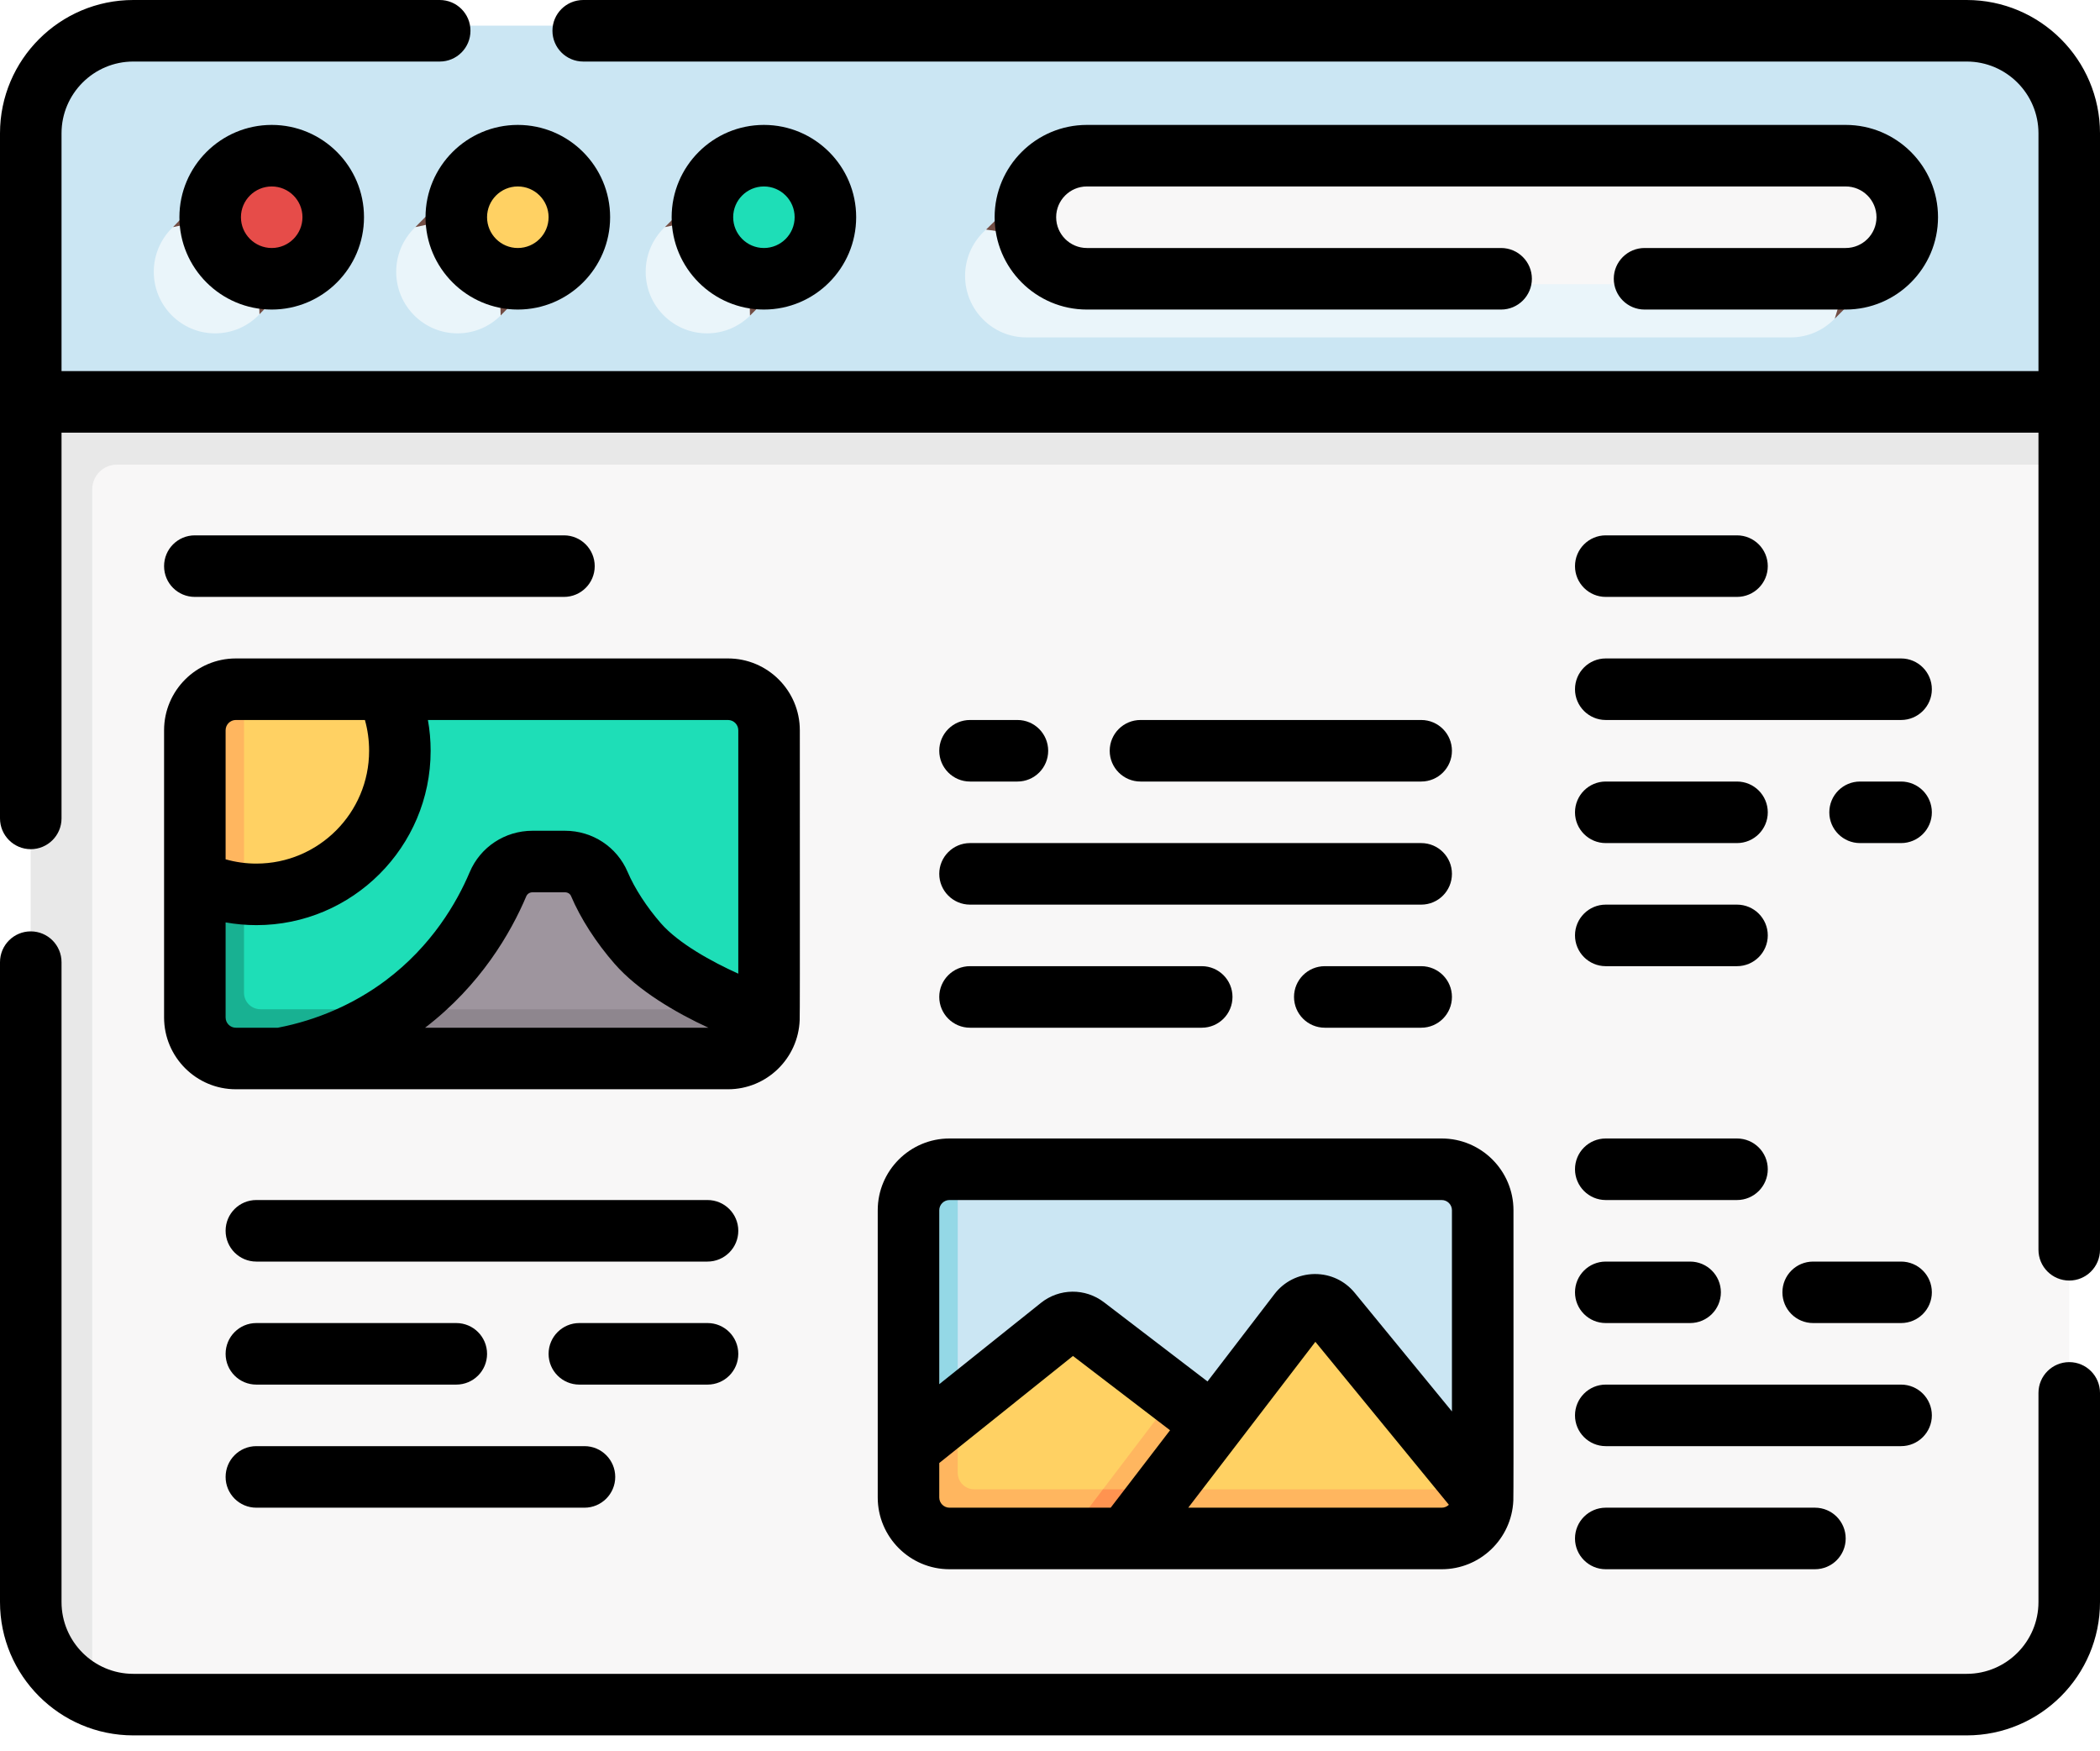
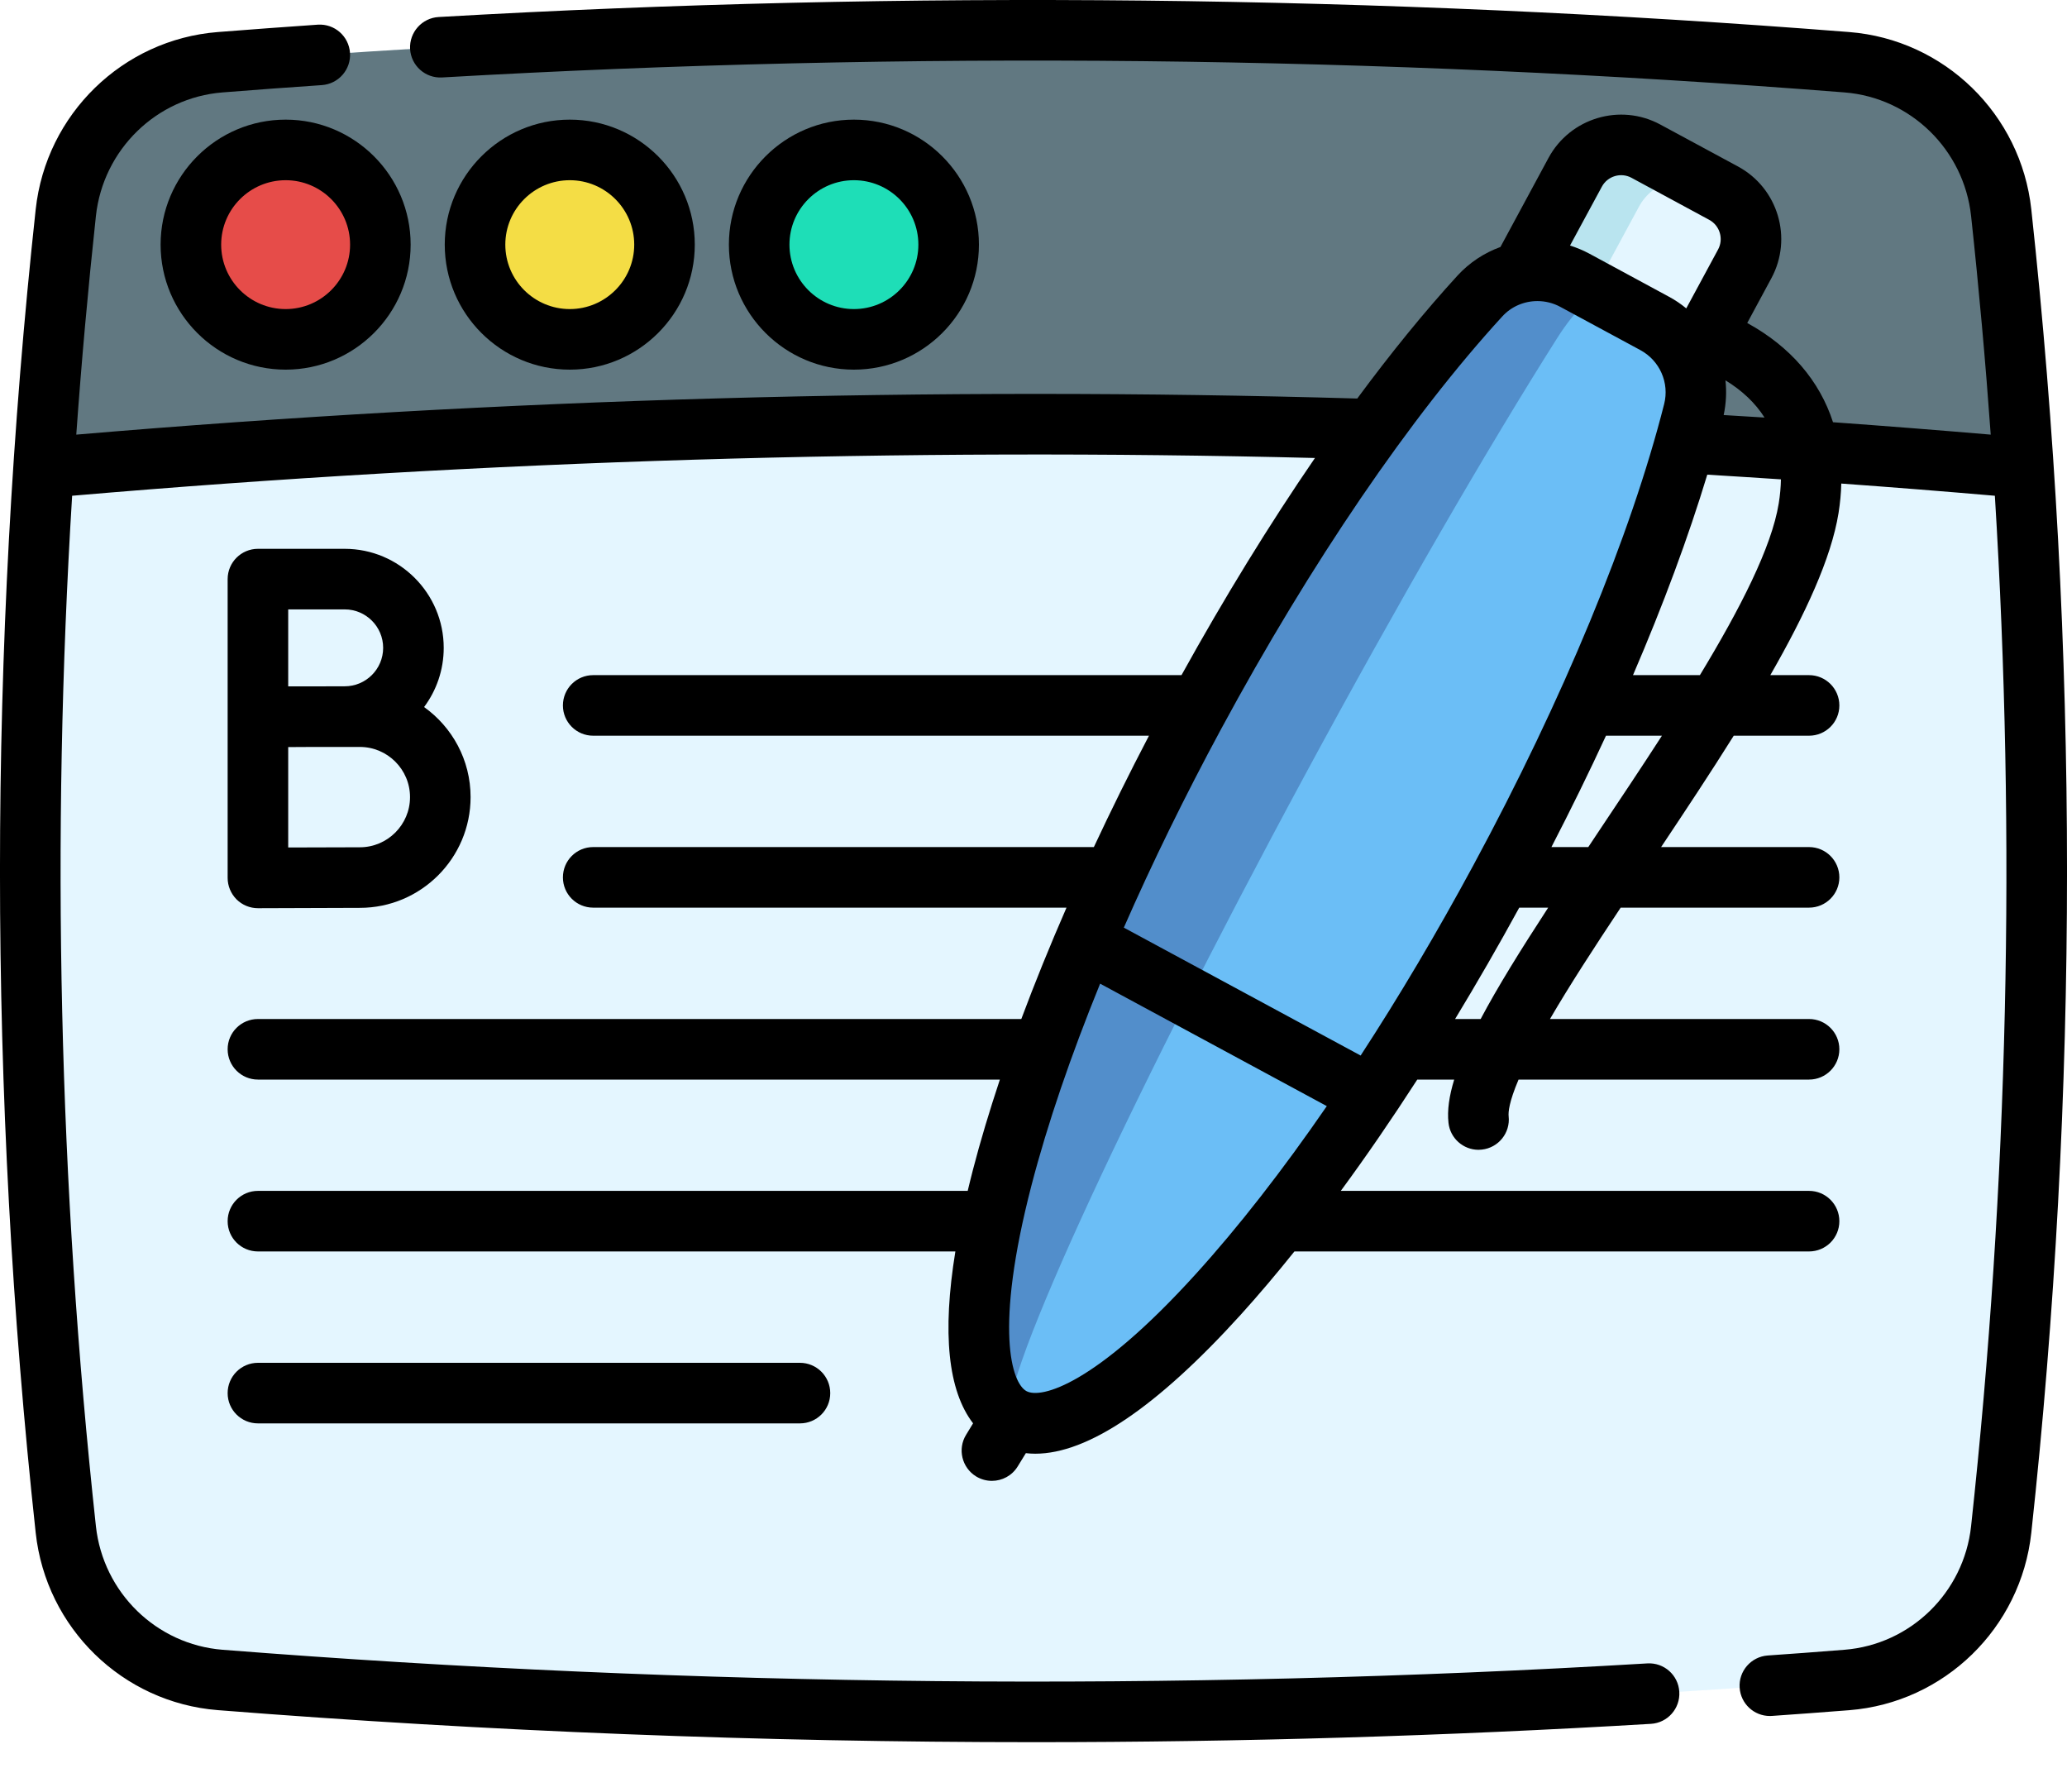
- <svg xmlns="http://www.w3.org/2000/svg" width="30" height="25" viewBox="0 0 30 25" fill="none">
-   <path d="M29.561 5.757V22.866C29.561 23.675 28.905 24.331 28.096 24.331H1.904C1.095 24.331 0.439 23.675 0.439 22.866V5.757H29.561Z" fill="#F8F7F7" />
-   <path d="M29.561 5.757V6.636H1.67C1.476 6.636 1.318 6.793 1.318 6.987V24.209C0.801 23.983 0.439 23.467 0.439 22.866V5.757H29.561Z" fill="#E8E8E8" />
-   <path d="M29.561 1.831V5.786H0.439V1.831C0.439 1.022 1.095 0.366 1.904 0.366H28.096C28.905 0.366 29.561 1.022 29.561 1.831Z" fill="#CBE6F3" />
-   <path d="M14.663 4.819C14.179 4.819 13.787 4.426 13.787 3.94C13.787 3.455 14.179 3.062 14.663 3.062H25.58C26.064 3.062 26.456 3.455 26.456 3.94C26.456 4.426 26.064 4.819 25.58 4.819H14.663Z" fill="#EAF5FA" />
-   <path d="M10.1 4.761C10.584 4.761 10.976 4.367 10.976 3.882C10.976 3.396 10.584 3.003 10.1 3.003C9.616 3.003 9.224 3.396 9.224 3.882C9.224 4.367 9.616 4.761 10.1 4.761Z" fill="#EAF5FA" />
-   <path d="M10.714 4.508L11.469 3.754L10.699 3.823L10.714 4.508Z" fill="#724D44" />
-   <path d="M9.498 3.244L10.234 2.51L10.076 3.12L9.498 3.244Z" fill="#724D44" />
-   <path d="M6.536 4.761C7.019 4.761 7.411 4.367 7.411 3.882C7.411 3.396 7.019 3.003 6.536 3.003C6.052 3.003 5.66 3.396 5.66 3.882C5.66 4.367 6.052 4.761 6.536 4.761Z" fill="#EAF5FA" />
-   <path d="M7.152 4.506L7.877 3.774L7.134 3.823L7.152 4.506Z" fill="#724D44" />
-   <path d="M5.933 3.244L6.657 2.514L6.511 3.12L5.933 3.244Z" fill="#724D44" />
-   <path d="M3.073 4.761C3.557 4.761 3.949 4.367 3.949 3.882C3.949 3.396 3.557 3.003 3.073 3.003C2.589 3.003 2.197 3.396 2.197 3.882C2.197 4.367 2.589 4.761 3.073 4.761Z" fill="#EAF5FA" />
-   <path d="M3.707 4.488L4.453 3.715L3.683 3.796L3.707 4.488Z" fill="#724D44" />
-   <path d="M2.471 3.244L3.152 2.538L3.05 3.12L2.471 3.244Z" fill="#724D44" />
-   <path d="M10.861 3.999C11.344 3.999 11.736 3.606 11.736 3.12C11.736 2.635 11.344 2.241 10.861 2.241C10.377 2.241 9.985 2.635 9.985 3.12C9.985 3.606 10.377 3.999 10.861 3.999Z" fill="#1EDEB7" />
-   <path d="M14.087 3.279L14.851 2.526L14.674 3.362L14.087 3.279Z" fill="#724D44" />
-   <path d="M26.211 4.551L26.981 3.779L26.385 3.977L26.211 4.551Z" fill="#724D44" />
-   <path d="M7.292 3.999C7.775 3.999 8.168 3.606 8.168 3.12C8.168 2.635 7.775 2.241 7.292 2.241C6.808 2.241 6.416 2.635 6.416 3.12C6.416 3.606 6.808 3.999 7.292 3.999Z" fill="#FFD163" />
-   <path d="M3.809 3.999C4.292 3.999 4.684 3.606 4.684 3.12C4.684 2.635 4.292 2.241 3.809 2.241C3.325 2.241 2.933 2.635 2.933 3.12C2.933 3.606 3.325 3.999 3.809 3.999Z" fill="#E64C49" />
-   <path d="M15.424 4.058C14.941 4.058 14.548 3.664 14.548 3.179C14.548 2.693 14.941 2.3 15.424 2.3H26.341C26.825 2.3 27.217 2.693 27.217 3.179C27.217 3.664 26.825 4.058 26.341 4.058H15.424Z" fill="#F8F7F7" />
-   <path d="M10.342 15.059H3.428C3.104 15.059 2.842 14.796 2.842 14.473V10.488C2.842 10.165 3.046 9.902 3.369 9.902L5.517 9.844H10.4C10.724 9.844 10.986 10.106 10.986 10.43V14.531C10.986 14.855 10.665 15.059 10.342 15.059Z" fill="#1EDEB7" />
-   <path d="M20.537 21.914H13.623C13.299 21.914 13.037 21.652 13.037 21.328V17.344C13.037 17.02 13.299 16.758 13.623 16.758L13.682 16.699H20.596C20.919 16.699 21.182 16.962 21.182 17.285V21.387C21.182 21.71 20.861 21.914 20.537 21.914Z" fill="#CBE6F3" />
-   <path d="M5.713 10.723C5.713 11.855 4.795 12.773 3.662 12.773C3.603 12.773 3.544 12.771 3.486 12.766C3.262 12.747 3.107 12.634 2.91 12.548C2.908 12.548 2.882 12.536 2.842 12.517V10.488C2.842 10.165 3.046 9.902 3.369 9.902L3.486 9.844H5.517C5.537 9.889 5.55 9.921 5.551 9.923C5.655 10.169 5.713 10.439 5.713 10.723V10.723Z" fill="#FFD163" />
-   <path d="M10.915 14.583C10.915 14.906 10.716 15.044 10.393 15.044L4.95 15.062L4.014 15.117C4.397 15.048 5.085 14.869 5.771 14.355C6.529 13.789 6.92 13.087 7.115 12.627C7.198 12.431 7.392 12.305 7.605 12.305H8.072C8.285 12.305 8.479 12.429 8.562 12.625C8.664 12.864 8.846 13.174 9.111 13.477C9.48 13.898 10.184 14.242 10.62 14.414C10.806 14.487 10.872 14.58 10.915 14.583Z" fill="#9E959E" />
-   <path d="M5.691 14.414C5.501 14.549 5.45 14.711 5.269 14.8C4.819 15.023 4.276 15.07 4.014 15.117H3.369C3.046 15.117 2.783 14.855 2.783 14.531V12.575C2.824 12.594 3.107 12.575 3.107 12.575L3.486 12.767V14.18C3.486 14.309 3.591 14.414 3.721 14.414H5.691Z" fill="#18B192" />
-   <path d="M3.486 9.844V12.766C3.262 12.747 3.049 12.692 2.851 12.607C2.849 12.606 2.824 12.594 2.783 12.575V10.43C2.783 10.106 3.046 9.844 3.369 9.844H3.486Z" fill="#FFB65F" />
-   <path d="M10.986 14.531C10.986 14.855 10.724 15.117 10.4 15.117H4.014C4.382 15.051 5.031 14.883 5.691 14.414H10.62C10.806 14.487 10.944 14.528 10.986 14.531Z" fill="#8E868E" />
-   <path d="M18.134 20.967V21.973L13.623 21.914C13.3 21.914 13.037 21.651 13.037 21.328L13.039 20.707L13.682 20.112L15.144 18.951C15.248 18.868 15.397 18.866 15.505 18.948L16.778 19.926L16.895 20.112L18.134 20.967Z" fill="#FFD163" />
-   <path d="M18.134 20.967V21.973H15.223L16.778 19.926L18.134 20.967Z" fill="#FFB65F" />
-   <path d="M21.149 21.414C21.149 21.738 20.852 21.939 20.528 21.939L16.191 21.929L16.625 21.269L18.554 18.75C18.669 18.601 18.894 18.596 19.014 18.743L21.089 21.269L21.149 21.414Z" fill="#FFD163" />
-   <path d="M13.682 16.699V20.112L13.33 20.49L12.979 20.67V17.285C12.979 16.962 13.241 16.699 13.565 16.699H13.682Z" fill="#94D8E6" />
-   <path d="M16.625 21.27L16.086 21.914L15.223 21.973H13.565C13.241 21.973 12.979 21.71 12.979 21.387V20.67L13.682 20.112V21.035C13.682 21.165 13.787 21.27 13.916 21.27H16.625Z" fill="#FFB65F" />
-   <path d="M16.852 21.27L16.789 21.898L16.087 21.973H15.223L15.757 21.27H16.852Z" fill="#FF9350" />
-   <path d="M21.181 21.382V21.387C21.181 21.71 20.919 21.973 20.595 21.973H16.086L16.624 21.27H21.089L21.181 21.382Z" fill="#FFB65F" />
-   <path d="M29.561 19.454C29.318 19.454 29.121 19.651 29.121 19.894V22.881C29.121 23.446 28.661 23.906 28.096 23.906H1.904C1.339 23.906 0.879 23.446 0.879 22.881V13.742C0.879 13.499 0.682 13.302 0.439 13.302C0.197 13.302 0 13.499 0 13.742V22.881C0 23.931 0.854 24.785 1.904 24.785H28.096C29.146 24.785 30 23.931 30 22.881V19.894C30 19.651 29.803 19.454 29.561 19.454Z" fill="black" />
-   <path d="M28.096 0H8.332C8.089 0 7.892 0.197 7.892 0.439C7.892 0.682 8.089 0.879 8.332 0.879H28.096C28.661 0.879 29.121 1.339 29.121 1.904V5.3H0.879V1.904C0.879 1.339 1.339 0.879 1.904 0.879H6.282C6.525 0.879 6.721 0.682 6.721 0.439C6.721 0.197 6.525 0 6.282 0H1.904C0.854 0 0 0.854 0 1.904V11.688C0 11.931 0.197 12.128 0.439 12.128C0.682 12.128 0.879 11.931 0.879 11.688V6.179H29.121V17.849C29.121 18.092 29.318 18.289 29.561 18.289C29.803 18.289 30 18.092 30 17.849V1.904C30 0.854 29.146 0 28.096 0V0Z" fill="black" />
-   <path d="M2.563 3.102C2.563 3.829 3.155 4.421 3.882 4.421C4.609 4.421 5.2 3.829 5.2 3.102C5.2 2.375 4.609 1.784 3.882 1.784C3.155 1.784 2.563 2.375 2.563 3.102V3.102ZM4.321 3.102C4.321 3.345 4.124 3.542 3.882 3.542C3.64 3.542 3.442 3.345 3.442 3.102C3.442 2.86 3.64 2.663 3.882 2.663C4.124 2.663 4.321 2.86 4.321 3.102Z" fill="black" />
-   <path d="M6.079 3.102C6.079 3.829 6.671 4.421 7.397 4.421C8.124 4.421 8.716 3.829 8.716 3.102C8.716 2.375 8.124 1.784 7.397 1.784C6.671 1.784 6.079 2.375 6.079 3.102ZM7.397 2.663C7.64 2.663 7.837 2.86 7.837 3.102C7.837 3.345 7.64 3.542 7.397 3.542C7.155 3.542 6.958 3.345 6.958 3.102C6.958 2.86 7.155 2.663 7.397 2.663Z" fill="black" />
-   <path d="M12.231 3.102C12.231 2.375 11.64 1.784 10.913 1.784C10.186 1.784 9.595 2.375 9.595 3.102C9.595 3.829 10.186 4.421 10.913 4.421C11.64 4.421 12.231 3.829 12.231 3.102ZM10.474 3.102C10.474 2.86 10.671 2.663 10.913 2.663C11.155 2.663 11.352 2.86 11.352 3.102C11.352 3.345 11.155 3.542 10.913 3.542C10.671 3.542 10.474 3.345 10.474 3.102Z" fill="black" />
-   <path d="M26.367 3.542H23.494C23.251 3.542 23.054 3.739 23.054 3.981C23.054 4.224 23.251 4.421 23.494 4.421H26.367C27.094 4.421 27.686 3.829 27.686 3.102C27.686 2.375 27.094 1.784 26.367 1.784H15.527C14.8 1.784 14.209 2.375 14.209 3.102C14.209 3.829 14.8 4.421 15.527 4.421H21.444C21.687 4.421 21.884 4.224 21.884 3.981C21.884 3.739 21.687 3.542 21.444 3.542H15.527C15.285 3.542 15.088 3.345 15.088 3.102C15.088 2.86 15.285 2.663 15.527 2.663H26.367C26.61 2.663 26.807 2.86 26.807 3.102C26.807 3.345 26.61 3.542 26.367 3.542Z" fill="black" />
-   <path d="M8.057 8.525C8.299 8.525 8.496 8.329 8.496 8.086C8.496 7.843 8.299 7.646 8.057 7.646H2.783C2.54 7.646 2.344 7.843 2.344 8.086C2.344 8.329 2.54 8.525 2.783 8.525H8.057Z" fill="black" />
-   <path d="M2.344 14.531C2.344 15.097 2.804 15.557 3.369 15.557H10.4C10.953 15.557 11.404 15.117 11.424 14.568C11.43 14.514 11.424 10.478 11.426 10.43C11.426 9.864 10.966 9.404 10.4 9.404H3.369C2.804 9.404 2.344 9.864 2.344 10.43V14.531ZM6.073 14.678C6.866 14.07 7.297 13.323 7.519 12.799C7.534 12.766 7.567 12.744 7.606 12.744H8.072C8.11 12.744 8.144 12.765 8.157 12.796C8.294 13.119 8.516 13.463 8.781 13.766C9.114 14.147 9.655 14.464 10.12 14.678H6.073ZM10.547 10.43V13.906C10.171 13.737 9.693 13.474 9.442 13.187C9.24 12.956 9.066 12.688 8.966 12.453C8.814 12.096 8.464 11.865 8.072 11.865H7.606C7.214 11.865 6.862 12.097 6.71 12.456C6.527 12.889 6.169 13.509 5.508 14.004C5.06 14.339 4.528 14.571 3.969 14.678H3.369C3.288 14.678 3.223 14.612 3.223 14.531V13.174C3.367 13.199 3.513 13.213 3.662 13.213C5.035 13.213 6.152 12.096 6.152 10.723C6.152 10.574 6.139 10.427 6.113 10.283H10.4C10.481 10.283 10.547 10.349 10.547 10.43V10.43ZM3.369 10.283H5.213C5.253 10.425 5.273 10.572 5.273 10.723C5.273 11.611 4.551 12.334 3.662 12.334C3.512 12.334 3.365 12.313 3.223 12.273V10.43C3.223 10.349 3.288 10.283 3.369 10.283Z" fill="black" />
-   <path d="M12.539 17.285V21.387C12.539 21.952 12.999 22.412 13.564 22.412H20.596C21.146 22.412 21.596 21.976 21.619 21.431C21.625 21.368 21.619 17.342 21.621 17.285C21.621 16.72 21.161 16.26 20.596 16.26H13.564C12.999 16.26 12.539 16.72 12.539 17.285ZM13.418 21.387V20.895L15.328 19.366L16.715 20.427L15.867 21.533H13.564C13.484 21.533 13.418 21.468 13.418 21.387V21.387ZM16.975 21.533L18.791 19.164L20.698 21.491C20.672 21.517 20.636 21.533 20.596 21.533H16.975ZM13.564 17.139H20.596C20.676 17.139 20.742 17.204 20.742 17.285V20.158L19.353 18.464C19.213 18.293 19.008 18.196 18.787 18.196C18.783 18.196 18.779 18.196 18.775 18.196C18.55 18.2 18.343 18.304 18.206 18.483L17.25 19.73L15.771 18.599C15.503 18.394 15.132 18.398 14.869 18.609L13.418 19.769V17.285C13.418 17.204 13.484 17.139 13.564 17.139V17.139Z" fill="black" />
-   <path d="M22.939 8.525H24.814C25.057 8.525 25.254 8.329 25.254 8.086C25.254 7.843 25.057 7.646 24.814 7.646H22.939C22.697 7.646 22.5 7.843 22.5 8.086C22.5 8.329 22.697 8.525 22.939 8.525Z" fill="black" />
-   <path d="M22.939 10.283H27.158C27.401 10.283 27.598 10.086 27.598 9.844C27.598 9.601 27.401 9.404 27.158 9.404H22.939C22.697 9.404 22.5 9.601 22.5 9.844C22.5 10.086 22.697 10.283 22.939 10.283Z" fill="black" />
-   <path d="M27.158 11.162H26.572C26.329 11.162 26.133 11.359 26.133 11.602C26.133 11.844 26.329 12.041 26.572 12.041H27.158C27.401 12.041 27.598 11.844 27.598 11.602C27.598 11.359 27.401 11.162 27.158 11.162Z" fill="black" />
-   <path d="M22.939 12.041H24.814C25.057 12.041 25.254 11.844 25.254 11.602C25.254 11.359 25.057 11.162 24.814 11.162H22.939C22.697 11.162 22.5 11.359 22.5 11.602C22.5 11.844 22.697 12.041 22.939 12.041Z" fill="black" />
-   <path d="M22.939 17.139H24.814C25.057 17.139 25.254 16.942 25.254 16.699C25.254 16.456 25.057 16.26 24.814 16.26H22.939C22.697 16.26 22.5 16.456 22.5 16.699C22.5 16.942 22.697 17.139 22.939 17.139Z" fill="black" />
-   <path d="M22.939 13.799H24.814C25.057 13.799 25.254 13.602 25.254 13.359C25.254 13.117 25.057 12.92 24.814 12.92H22.939C22.697 12.92 22.5 13.117 22.5 13.359C22.5 13.602 22.697 13.799 22.939 13.799Z" fill="black" />
-   <path d="M27.158 18.018H25.902C25.659 18.018 25.463 18.214 25.463 18.457C25.463 18.7 25.659 18.896 25.902 18.896H27.158C27.401 18.896 27.598 18.7 27.598 18.457C27.598 18.214 27.401 18.018 27.158 18.018Z" fill="black" />
-   <path d="M22.939 18.896H24.144C24.387 18.896 24.584 18.7 24.584 18.457C24.584 18.214 24.387 18.018 24.144 18.018H22.939C22.697 18.018 22.5 18.214 22.5 18.457C22.5 18.7 22.697 18.896 22.939 18.896Z" fill="black" />
-   <path d="M22.939 20.654H27.158C27.401 20.654 27.598 20.457 27.598 20.215C27.598 19.972 27.401 19.775 27.158 19.775H22.939C22.697 19.775 22.5 19.972 22.5 20.215C22.5 20.457 22.697 20.654 22.939 20.654Z" fill="black" />
-   <path d="M22.939 22.412H25.928C26.171 22.412 26.367 22.215 26.367 21.973C26.367 21.73 26.171 21.533 25.928 21.533H22.939C22.697 21.533 22.5 21.73 22.5 21.973C22.5 22.215 22.697 22.412 22.939 22.412Z" fill="black" />
-   <path d="M20.303 11.162C20.546 11.162 20.742 10.965 20.742 10.723C20.742 10.48 20.546 10.283 20.303 10.283H16.293C16.05 10.283 15.853 10.48 15.853 10.723C15.853 10.965 16.05 11.162 16.293 11.162H20.303Z" fill="black" />
-   <path d="M13.857 11.162H14.535C14.778 11.162 14.974 10.965 14.974 10.723C14.974 10.48 14.778 10.283 14.535 10.283H13.857C13.615 10.283 13.418 10.48 13.418 10.723C13.418 10.965 13.615 11.162 13.857 11.162Z" fill="black" />
-   <path d="M13.857 12.92H20.303C20.546 12.92 20.742 12.723 20.742 12.48C20.742 12.238 20.546 12.041 20.303 12.041H13.857C13.615 12.041 13.418 12.238 13.418 12.48C13.418 12.723 13.615 12.92 13.857 12.92Z" fill="black" />
-   <path d="M20.303 13.799H18.926C18.683 13.799 18.486 13.996 18.486 14.238C18.486 14.481 18.683 14.678 18.926 14.678H20.303C20.546 14.678 20.742 14.481 20.742 14.238C20.742 13.996 20.546 13.799 20.303 13.799Z" fill="black" />
-   <path d="M13.857 14.678H17.168C17.411 14.678 17.607 14.481 17.607 14.238C17.607 13.996 17.411 13.799 17.168 13.799H13.857C13.615 13.799 13.418 13.996 13.418 14.238C13.418 14.481 13.615 14.678 13.857 14.678Z" fill="black" />
-   <path d="M10.107 17.139H3.662C3.419 17.139 3.223 17.335 3.223 17.578C3.223 17.821 3.419 18.018 3.662 18.018H10.107C10.35 18.018 10.547 17.821 10.547 17.578C10.547 17.335 10.35 17.139 10.107 17.139Z" fill="black" />
-   <path d="M10.547 19.336C10.547 19.093 10.351 18.896 10.108 18.896H8.276C8.034 18.896 7.837 19.093 7.837 19.336C7.837 19.579 8.034 19.775 8.276 19.775H10.108C10.351 19.775 10.547 19.579 10.547 19.336Z" fill="black" />
-   <path d="M3.662 19.775H6.518C6.761 19.775 6.958 19.579 6.958 19.336C6.958 19.093 6.761 18.896 6.518 18.896H3.662C3.419 18.896 3.223 19.093 3.223 19.336C3.223 19.579 3.419 19.775 3.662 19.775V19.775Z" fill="black" />
-   <path d="M3.662 21.533H8.35C8.592 21.533 8.789 21.336 8.789 21.094C8.789 20.851 8.592 20.654 8.35 20.654H3.662C3.419 20.654 3.223 20.851 3.223 21.094C3.223 21.336 3.419 21.533 3.662 21.533Z" fill="black" />
+ <svg xmlns="http://www.w3.org/2000/svg" width="30" height="26" viewBox="0 0 30 26" fill="none">
+   <path d="M26.804 0.903C18.935 0.283 11.065 0.283 3.196 0.903C2.021 0.996 1.082 1.915 0.955 3.086C0.265 9.456 0.265 15.825 0.955 22.195C1.082 23.367 2.021 24.285 3.196 24.378C11.065 24.998 18.935 24.998 26.804 24.378C27.979 24.285 28.918 23.367 29.045 22.195C29.735 15.825 29.735 9.456 29.045 3.086C28.918 1.915 27.979 0.996 26.804 0.903V0.903Z" fill="#E4F6FF" />
+   <path d="M29.369 6.788L29.357 6.787C19.786 5.943 10.215 5.943 0.644 6.787L0.632 6.789C0.714 5.555 0.821 4.321 0.956 3.087C1.083 1.915 2.022 0.996 3.196 0.903C11.066 0.283 18.935 0.283 26.805 0.903C27.979 0.996 28.918 1.915 29.045 3.087C29.179 4.32 29.287 5.555 29.369 6.788V6.788Z" fill="#617881" />
+   <path d="M4.146 4.925C4.905 4.925 5.52 4.309 5.52 3.55C5.52 2.791 4.905 2.175 4.146 2.175C3.387 2.175 2.771 2.791 2.771 3.55C2.771 4.309 3.387 4.925 4.146 4.925Z" fill="#E64C49" />
+   <path d="M12.393 4.925C13.153 4.925 13.768 4.309 13.768 3.55C13.768 2.791 13.153 2.175 12.393 2.175C11.634 2.175 11.019 2.791 11.019 3.55C11.019 4.309 11.634 4.925 12.393 4.925Z" fill="#1EDEB7" />
+   <path d="M8.27 4.925C9.029 4.925 9.644 4.309 9.644 3.55C9.644 2.791 9.029 2.175 8.27 2.175C7.51 2.175 6.895 2.791 6.895 3.55C6.895 4.309 7.51 4.925 8.27 4.925Z" fill="#F4DD45" />
+   <path d="M24.537 5.284L25.323 3.829C25.521 3.462 25.384 3.002 25.016 2.803L23.888 2.194C23.52 1.995 23.061 2.132 22.862 2.5L22.076 3.955" fill="#E4F6FF" />
+   <path d="M24.813 2.693C24.445 2.494 23.986 2.632 23.787 3L23.001 4.454L22.076 3.955L22.862 2.5C23.061 2.132 23.52 1.995 23.888 2.194L24.813 2.693Z" fill="#B9E4EF" />
+   <path d="M21.77 12.767C19.084 17.74 15.913 21.235 14.689 20.574C13.464 19.912 14.649 15.345 17.335 10.372C18.697 7.851 20.184 5.709 21.478 4.297C21.829 3.913 22.397 3.819 22.855 4.066L24.016 4.693C24.474 4.941 24.707 5.467 24.579 5.972C24.108 7.828 23.131 10.246 21.77 12.767Z" fill="#6BBEF6" />
+   <path d="M14.689 20.574C13.464 19.912 14.649 15.345 17.335 10.372C18.697 7.851 20.184 5.709 21.477 4.296C21.829 3.913 22.397 3.819 22.855 4.066L23.276 4.294C23.15 4.226 22.873 4.477 22.602 4.904C21.606 6.477 20.305 8.719 18.943 11.241C16.257 16.213 14.352 20.392 14.689 20.574V20.574Z" fill="#528ECB" />
+   <path d="M29.482 3.039C29.332 1.656 28.22 0.574 26.839 0.465C20.045 -0.07 13.157 -0.144 6.366 0.247C6.124 0.261 5.939 0.469 5.952 0.711C5.966 0.953 6.174 1.138 6.416 1.124C13.168 0.736 20.016 0.809 26.77 1.341C27.73 1.417 28.503 2.171 28.608 3.134C28.722 4.189 28.817 5.247 28.893 6.307C28.133 6.242 27.368 6.182 26.604 6.127C26.409 5.525 25.986 5.031 25.359 4.687L25.709 4.038C26.023 3.457 25.806 2.73 25.225 2.416L24.097 1.807C23.516 1.493 22.789 1.711 22.475 2.291L21.777 3.584C21.544 3.669 21.329 3.808 21.153 4C20.679 4.518 20.19 5.118 19.699 5.783C13.526 5.605 7.276 5.782 1.107 6.307C1.183 5.247 1.278 4.189 1.392 3.134C1.497 2.171 2.27 1.417 3.23 1.341C3.724 1.302 4.209 1.266 4.671 1.235C4.913 1.218 5.096 1.009 5.08 0.767C5.063 0.524 4.854 0.342 4.612 0.358C4.146 0.39 3.658 0.426 3.161 0.465C1.78 0.574 0.668 1.657 0.518 3.039C-0.173 9.41 -0.173 15.871 0.518 22.242C0.668 23.625 1.78 24.707 3.161 24.816C7.092 25.126 11.053 25.281 15.01 25.281C18.002 25.281 20.991 25.192 23.961 25.015C24.203 25.001 24.388 24.792 24.373 24.55C24.359 24.308 24.151 24.123 23.908 24.138C17.049 24.547 10.092 24.48 3.23 23.94C2.27 23.864 1.497 23.11 1.392 22.147C0.854 17.189 0.74 12.176 1.047 7.194C7.03 6.68 13.092 6.496 19.085 6.646C18.427 7.605 17.772 8.669 17.148 9.797H8.609C8.366 9.797 8.17 9.994 8.17 10.237C8.17 10.479 8.366 10.676 8.609 10.676H16.676C16.392 11.219 16.125 11.759 15.876 12.292H8.609C8.366 12.292 8.17 12.489 8.17 12.732C8.17 12.974 8.366 13.171 8.609 13.171H15.479C15.238 13.723 15.019 14.263 14.823 14.787H3.744C3.501 14.787 3.304 14.983 3.304 15.226C3.304 15.469 3.501 15.666 3.744 15.666H14.512C14.361 16.121 14.228 16.561 14.12 16.979C14.093 17.082 14.069 17.182 14.045 17.281H3.744C3.501 17.281 3.304 17.478 3.304 17.721C3.304 17.964 3.501 18.16 3.744 18.16H13.866C13.673 19.346 13.759 20.18 14.123 20.654L14.022 20.82C13.895 21.026 13.96 21.297 14.166 21.424C14.238 21.468 14.318 21.489 14.396 21.489C14.544 21.489 14.688 21.415 14.771 21.279L14.889 21.087C14.933 21.092 14.979 21.095 15.025 21.095C15.79 21.095 16.79 20.42 18.007 19.079C18.263 18.796 18.524 18.488 18.787 18.16H26.256C26.499 18.16 26.696 17.964 26.696 17.721C26.696 17.478 26.499 17.281 26.256 17.281H19.46C19.831 16.777 20.202 16.236 20.57 15.666H21.106C21.033 15.904 21.003 16.113 21.023 16.293C21.047 16.518 21.238 16.685 21.459 16.685C21.475 16.685 21.491 16.684 21.507 16.682C21.748 16.656 21.923 16.439 21.896 16.198C21.89 16.139 21.901 15.993 22.04 15.666H26.256C26.499 15.666 26.696 15.469 26.696 15.226C26.696 14.984 26.499 14.787 26.256 14.787H22.496C22.779 14.301 23.135 13.753 23.522 13.171H26.256C26.499 13.171 26.696 12.974 26.696 12.732C26.696 12.489 26.499 12.292 26.256 12.292H24.109C24.47 11.751 24.831 11.206 25.163 10.676H26.256C26.499 10.676 26.696 10.48 26.696 10.237C26.696 9.994 26.499 9.797 26.256 9.797H25.694C26.201 8.914 26.578 8.102 26.684 7.446C26.707 7.3 26.721 7.157 26.724 7.017C27.469 7.071 28.213 7.13 28.953 7.194C29.26 12.176 29.146 17.189 28.608 22.147C28.503 23.11 27.73 23.864 26.77 23.94C26.357 23.973 25.993 24 25.657 24.023C25.415 24.04 25.232 24.25 25.249 24.492C25.265 24.724 25.458 24.901 25.687 24.901C25.697 24.901 25.707 24.901 25.718 24.9C26.057 24.877 26.423 24.849 26.839 24.817C28.22 24.708 29.332 23.625 29.482 22.242C30.173 15.871 30.173 9.41 29.482 3.039V3.039ZM25.61 6.059C25.412 6.046 25.215 6.035 25.017 6.023C25.053 5.854 25.061 5.684 25.043 5.519C25.288 5.669 25.477 5.849 25.61 6.059ZM23.679 2.58L24.807 3.19C24.961 3.273 25.019 3.466 24.936 3.62L24.474 4.475C24.398 4.412 24.315 4.355 24.225 4.307L23.064 3.679C22.974 3.631 22.882 3.593 22.787 3.563L23.249 2.709C23.332 2.555 23.525 2.497 23.679 2.58V2.58ZM21.802 4.594C21.936 4.446 22.123 4.369 22.314 4.369C22.427 4.369 22.541 4.396 22.646 4.453L23.807 5.08C24.089 5.232 24.232 5.555 24.153 5.864C23.669 7.77 22.685 10.147 21.383 12.558C20.857 13.532 20.306 14.461 19.748 15.317L16.311 13.461C16.722 12.524 17.196 11.555 17.722 10.581C19.024 8.17 20.473 6.044 21.802 4.594V4.594ZM17.355 18.488C15.898 20.095 15.11 20.302 14.898 20.187C14.685 20.072 14.426 19.3 14.971 17.2C15.202 16.311 15.541 15.32 15.967 14.274L19.257 16.051C18.616 16.982 17.973 17.807 17.355 18.488V18.488ZM21.49 14.787H21.119C21.435 14.266 21.747 13.726 22.05 13.171H22.47C22.066 13.791 21.734 14.326 21.49 14.787ZM23.193 12.08C23.145 12.152 23.098 12.222 23.052 12.292H22.517C22.798 11.749 23.063 11.208 23.309 10.676H24.121C23.817 11.147 23.499 11.622 23.193 12.08ZM25.816 7.306C25.714 7.939 25.257 8.832 24.672 9.797H23.701C24.141 8.774 24.505 7.793 24.779 6.888C25.135 6.91 25.491 6.932 25.848 6.956C25.846 7.068 25.836 7.185 25.816 7.306V7.306Z" fill="black" />
+   <path d="M2.331 3.55C2.331 4.55 3.145 5.364 4.146 5.364C5.146 5.364 5.96 4.55 5.96 3.55C5.96 2.55 5.146 1.736 4.146 1.736C3.145 1.736 2.331 2.55 2.331 3.55V3.55ZM5.081 3.55C5.081 4.066 4.661 4.485 4.146 4.485C3.63 4.485 3.21 4.066 3.21 3.55C3.21 3.034 3.63 2.615 4.146 2.615C4.661 2.615 5.081 3.034 5.081 3.55V3.55Z" fill="black" />
+   <path d="M14.208 3.55C14.208 2.55 13.394 1.736 12.393 1.736C11.393 1.736 10.579 2.55 10.579 3.55C10.579 4.55 11.393 5.364 12.393 5.364C13.394 5.364 14.208 4.55 14.208 3.55V3.55ZM11.458 3.55C11.458 3.034 11.878 2.615 12.393 2.615C12.909 2.615 13.329 3.034 13.329 3.55C13.329 4.066 12.909 4.485 12.393 4.485C11.878 4.485 11.458 4.066 11.458 3.55V3.55Z" fill="black" />
+   <path d="M10.084 3.55C10.084 2.55 9.27 1.736 8.27 1.736C7.269 1.736 6.455 2.55 6.455 3.55C6.455 4.55 7.269 5.364 8.27 5.364C9.27 5.364 10.084 4.55 10.084 3.55V3.55ZM7.334 3.55C7.334 3.034 7.754 2.615 8.27 2.615C8.785 2.615 9.205 3.034 9.205 3.55C9.205 4.066 8.785 4.485 8.27 4.485C7.754 4.485 7.334 4.066 7.334 3.55V3.55Z" fill="black" />
+   <path d="M3.744 19.776C3.501 19.776 3.304 19.973 3.304 20.216C3.304 20.459 3.501 20.655 3.744 20.655H11.61C11.853 20.655 12.05 20.459 12.05 20.216C12.05 19.973 11.853 19.776 11.61 19.776H3.744Z" fill="black" />
+   <path d="M5.003 7.964H3.744C3.501 7.964 3.304 8.161 3.304 8.404V10.4V10.403V12.739C3.304 12.856 3.351 12.968 3.433 13.051C3.516 13.133 3.627 13.179 3.744 13.179H3.745C3.745 13.179 4.904 13.174 5.223 13.174C6.109 13.174 6.83 12.453 6.83 11.567C6.83 11.028 6.563 10.551 6.155 10.26C6.334 10.02 6.44 9.723 6.44 9.401C6.44 8.609 5.795 7.964 5.003 7.964V7.964ZM5.003 8.843C5.311 8.843 5.561 9.093 5.561 9.401C5.561 9.709 5.311 9.959 5.003 9.959C4.91 9.959 4.736 9.96 4.546 9.96H4.183V8.843H5.003V8.843ZM5.223 12.295C5.033 12.295 4.547 12.296 4.183 12.298V10.841C4.3 10.84 4.427 10.84 4.547 10.839H5.223C5.624 10.839 5.951 11.166 5.951 11.567C5.951 11.968 5.624 12.295 5.223 12.295Z" fill="black" />
</svg>
